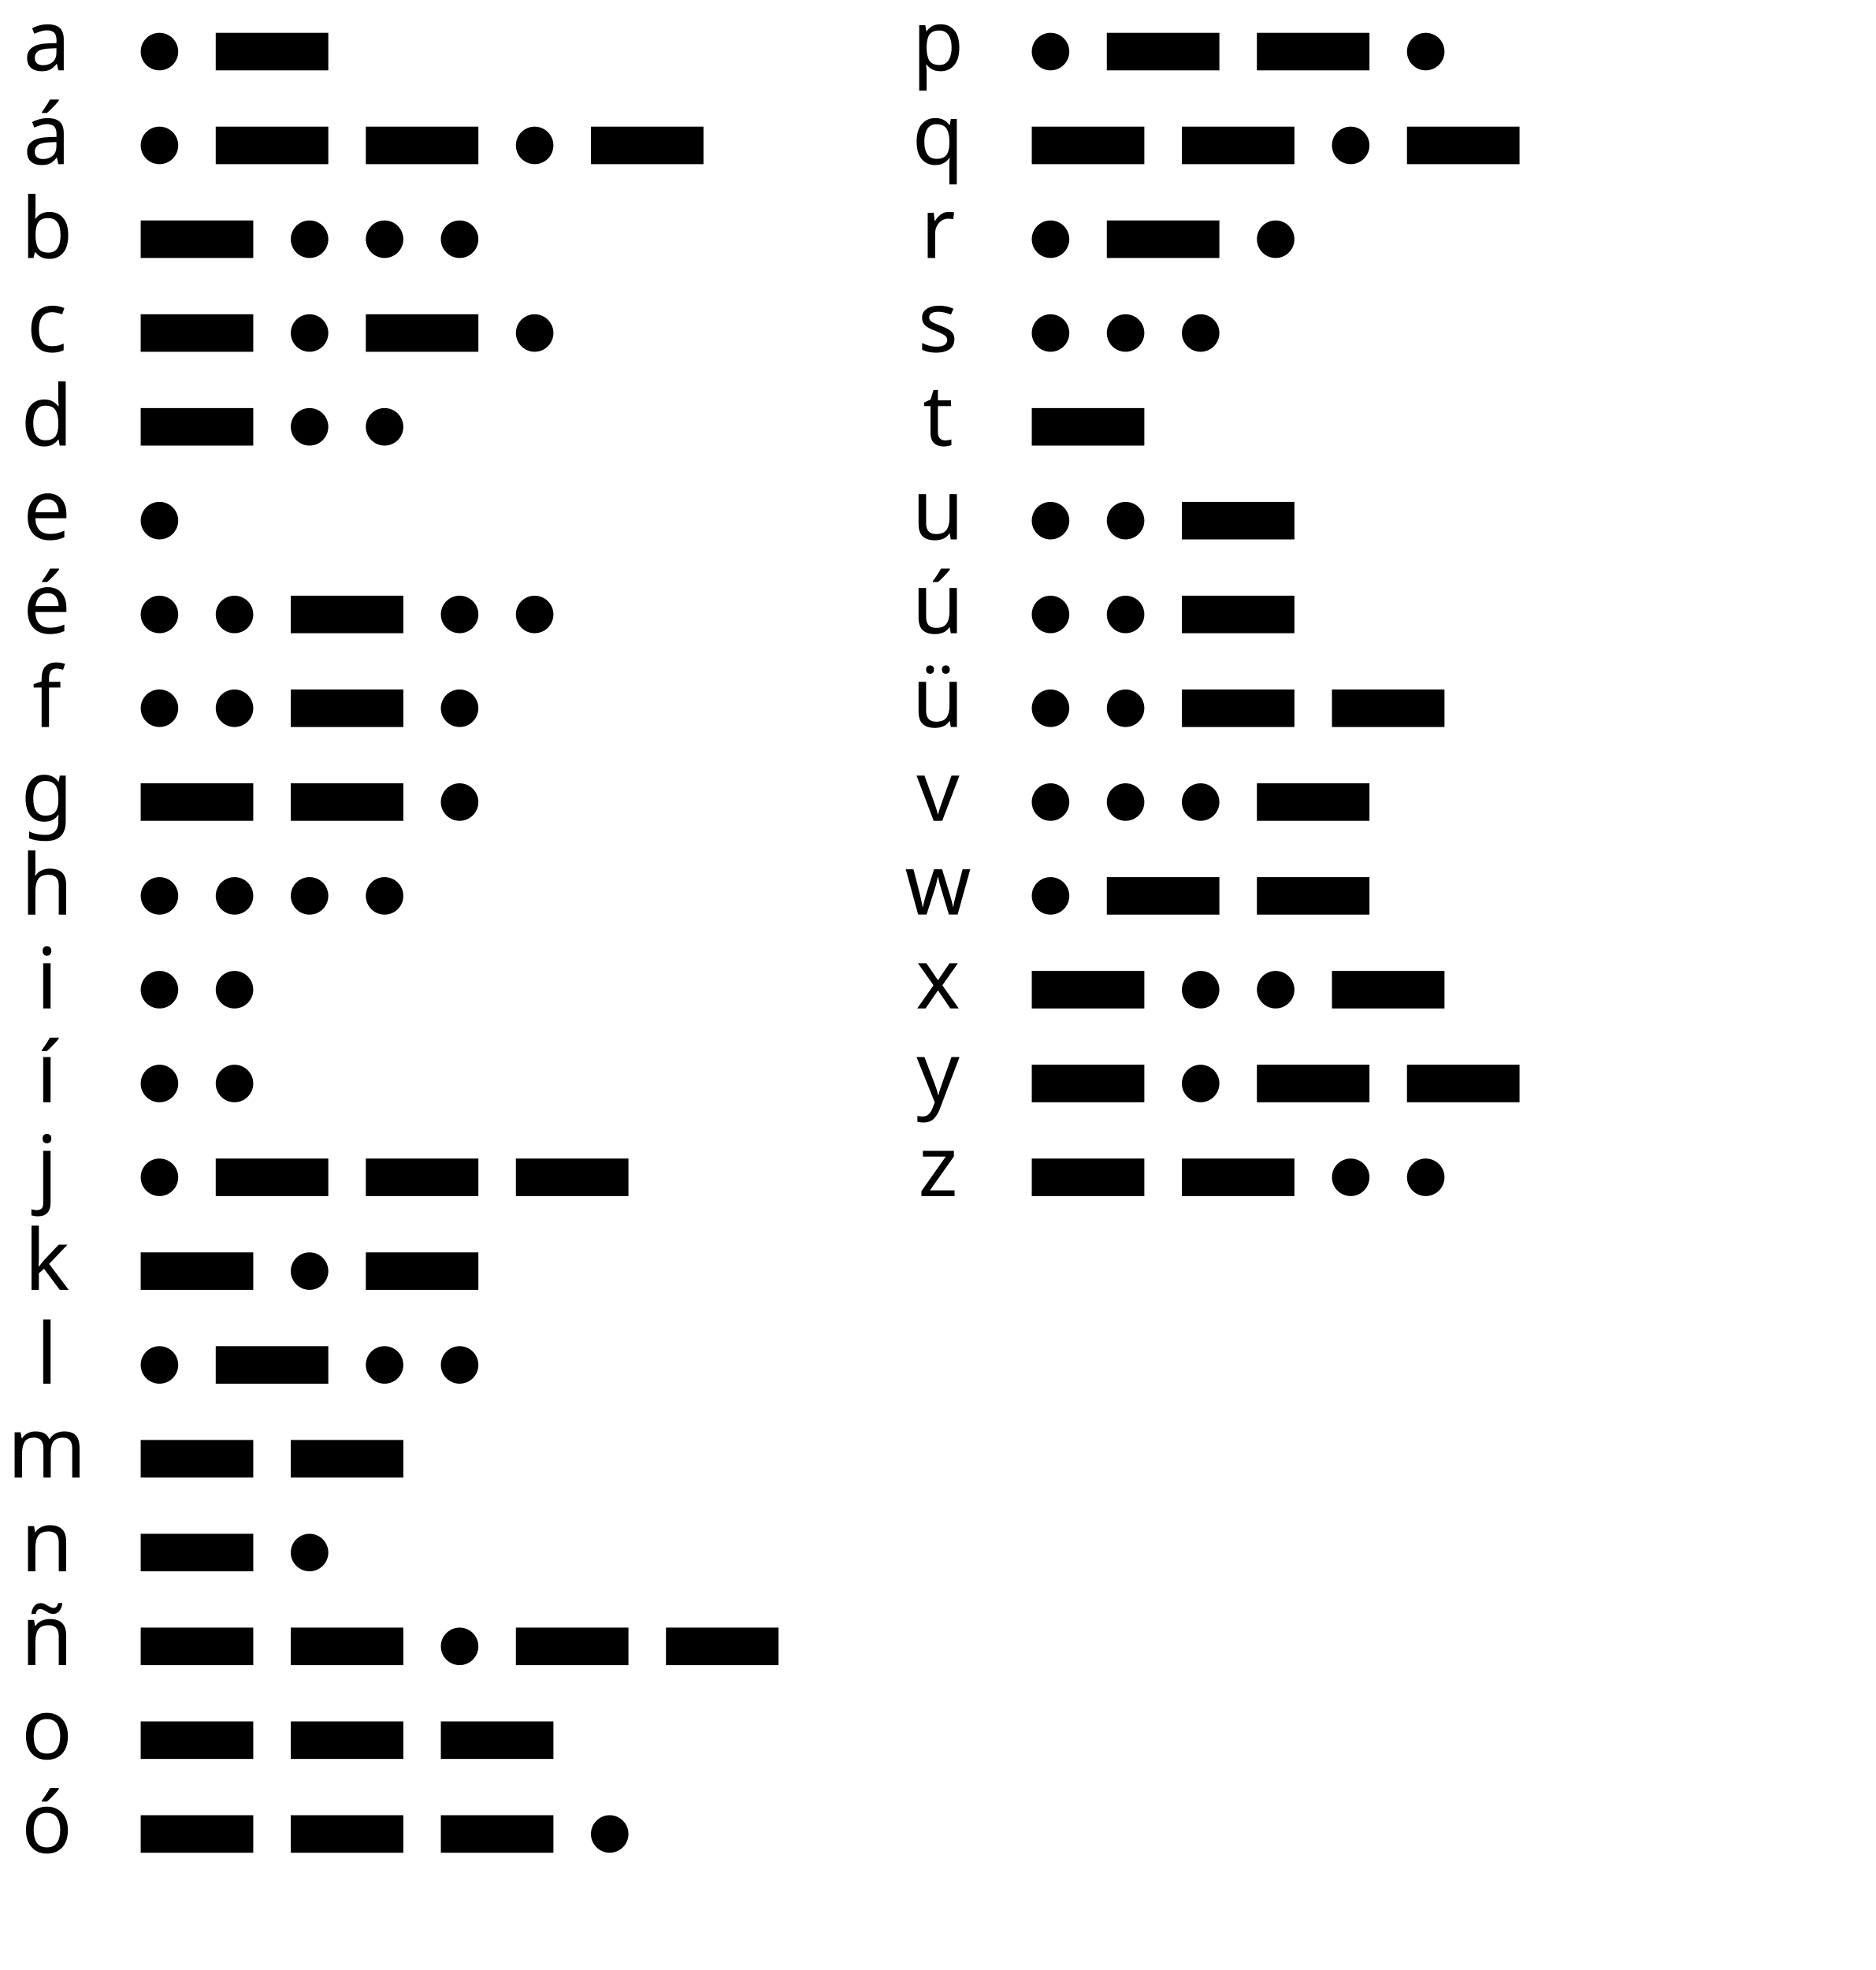
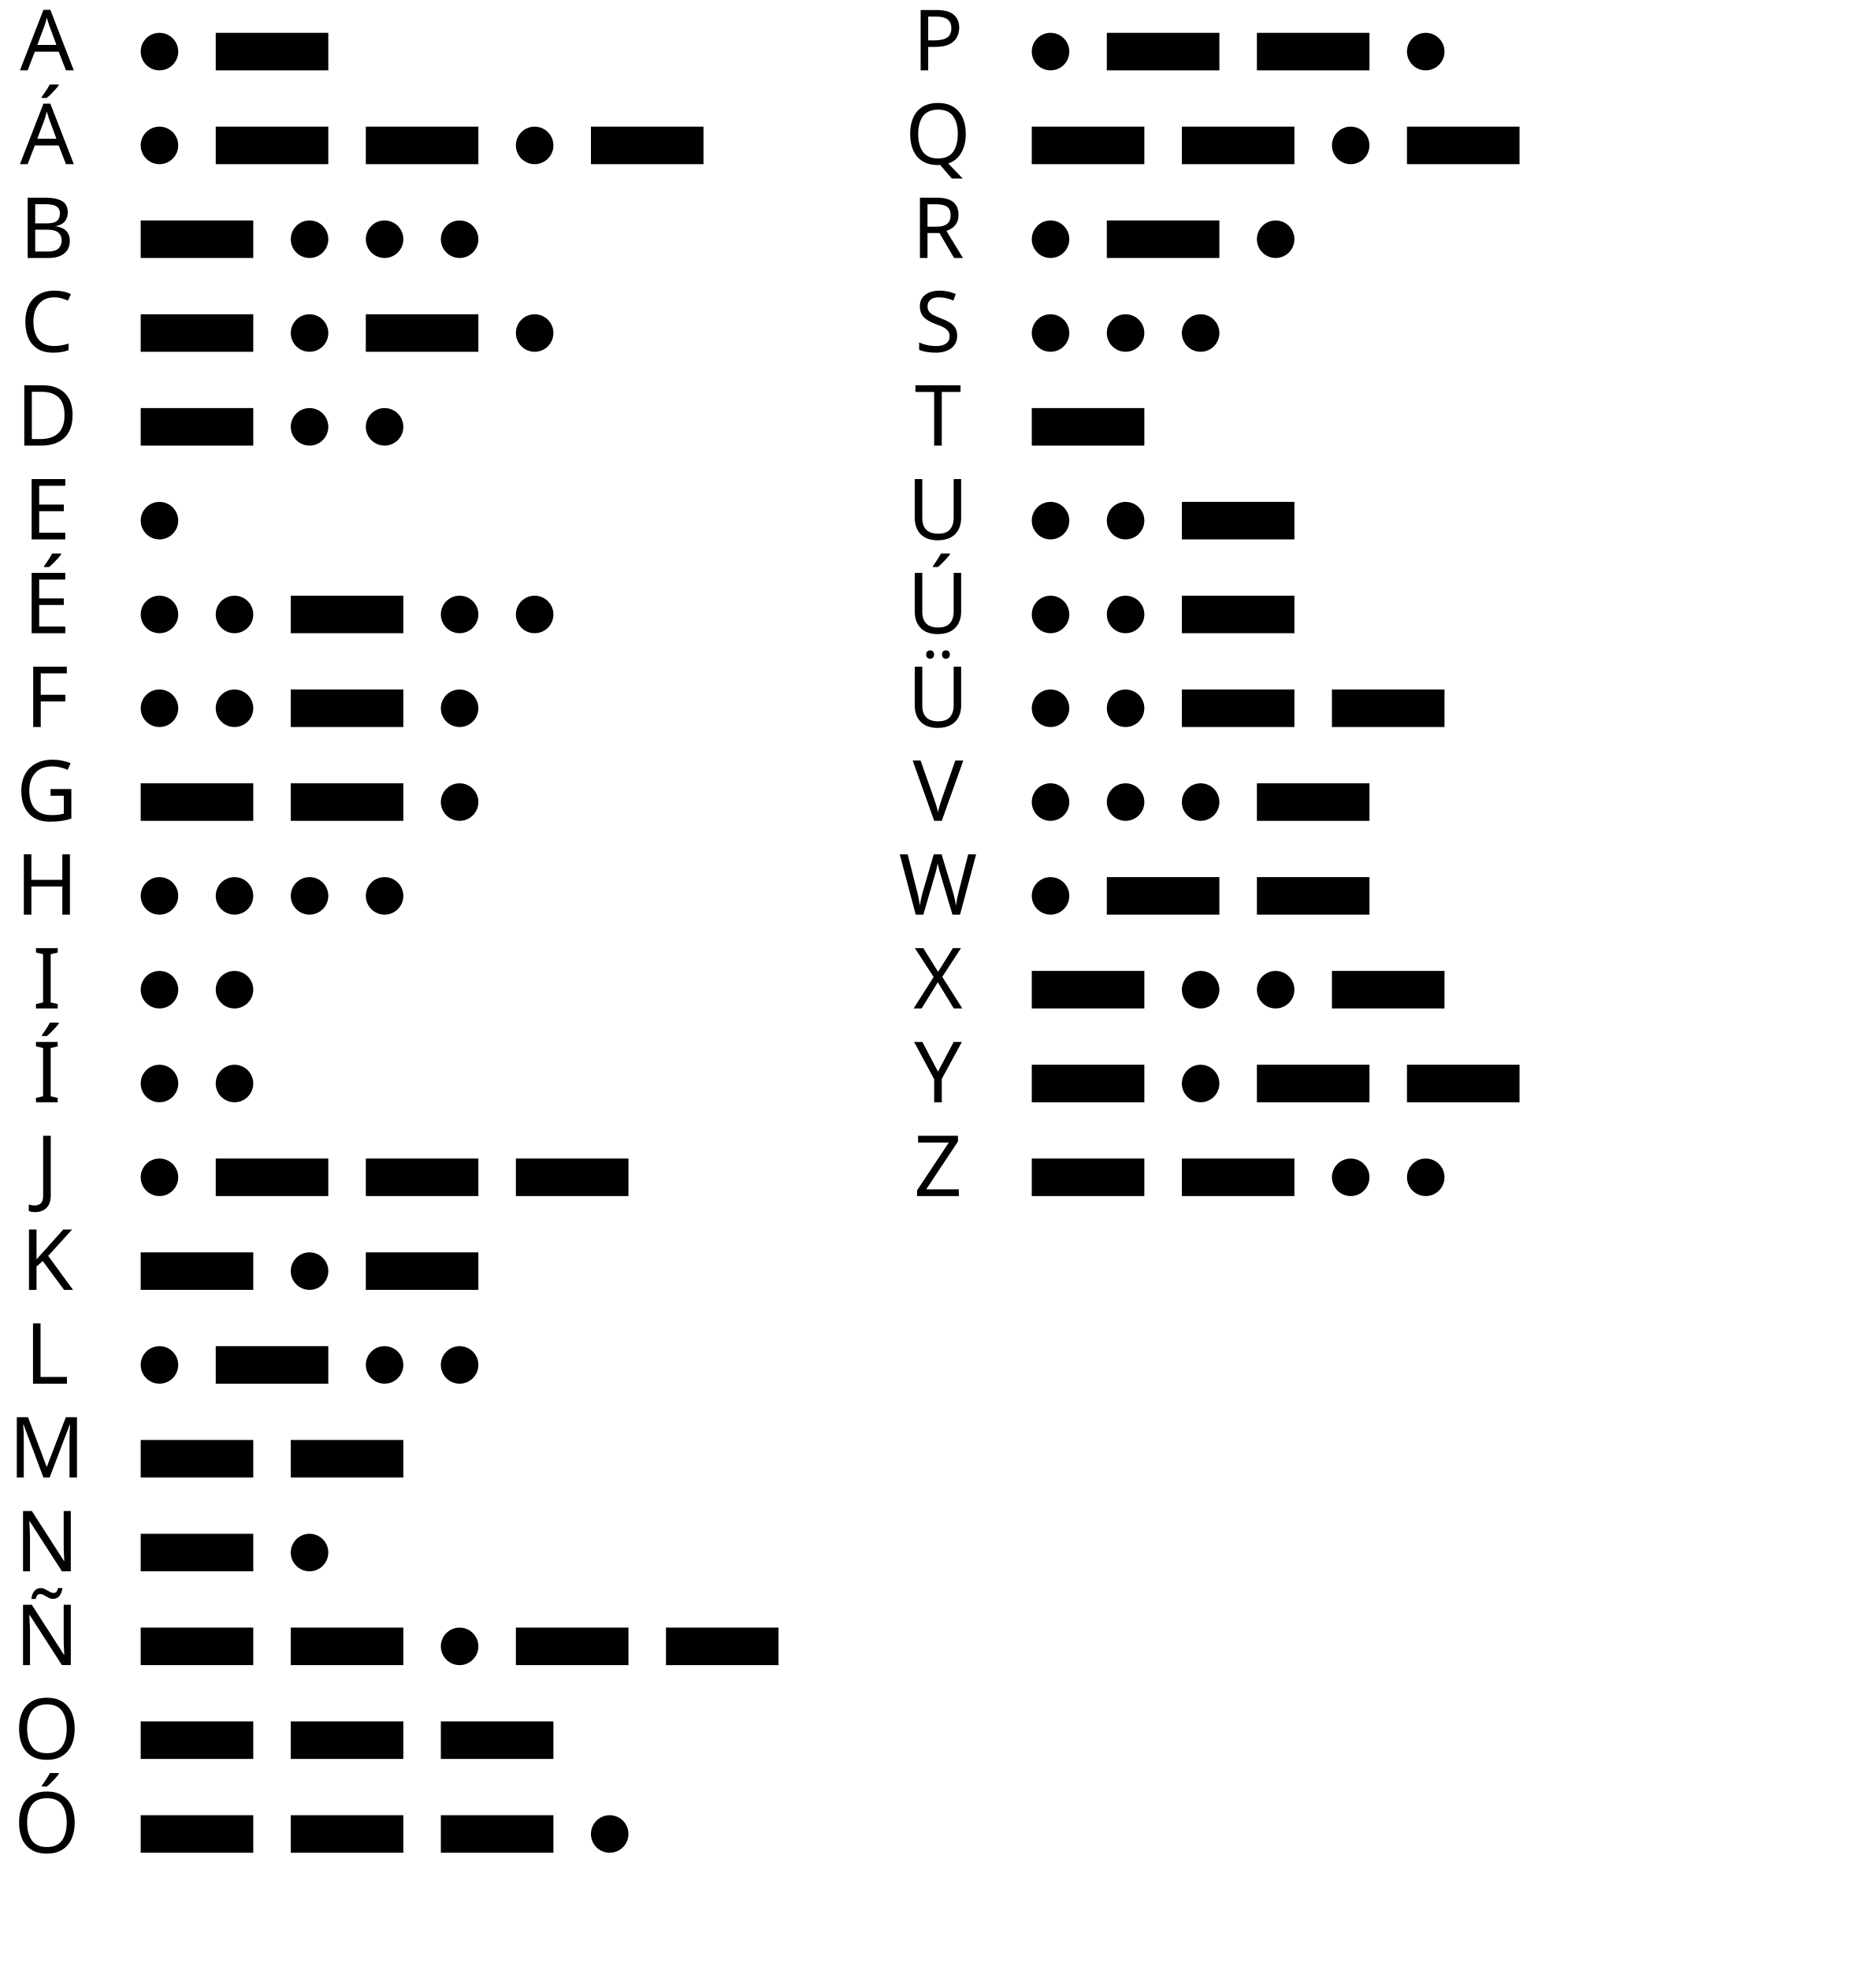
<svg xmlns="http://www.w3.org/2000/svg" width="100%" height="100%" viewBox="0 0 400 420" preserveAspectRatio="xMidYMid meet" version="1.1">
  <text font-family="Special Elite, sans-serif" text-anchor="middle" x="10" y="15" font-size="18px">
-     <tspan>a</tspan>
+     <tspan>A</tspan>
  </text>
  <circle cx="34" cy="11" r="4" />
  <rect width="24" height="8" x="46" y="7" />
  <text font-family="Special Elite, sans-serif" text-anchor="middle" x="10" y="35" font-size="18px">
-     <tspan>á</tspan>
+     <tspan>Á</tspan>
  </text>
  <circle cx="34" cy="31" r="4" />
  <rect width="24" height="8" x="46" y="27" />
  <rect width="24" height="8" x="78" y="27" />
  <circle cx="114" cy="31" r="4" />
  <rect width="24" height="8" x="126" y="27" />
  <text font-family="Special Elite, sans-serif" text-anchor="middle" x="10" y="55" font-size="18px">
-     <tspan>b</tspan>
+     <tspan>B</tspan>
  </text>
  <rect width="24" height="8" x="30" y="47" />
  <circle cx="66" cy="51" r="4" />
  <circle cx="82" cy="51" r="4" />
  <circle cx="98" cy="51" r="4" />
  <text font-family="Special Elite, sans-serif" text-anchor="middle" x="10" y="75" font-size="18px">
-     <tspan>c</tspan>
+     <tspan>C</tspan>
  </text>
  <rect width="24" height="8" x="30" y="67" />
  <circle cx="66" cy="71" r="4" />
  <rect width="24" height="8" x="78" y="67" />
  <circle cx="114" cy="71" r="4" />
  <text font-family="Special Elite, sans-serif" text-anchor="middle" x="10" y="95" font-size="18px">
-     <tspan>d</tspan>
+     <tspan>D</tspan>
  </text>
  <rect width="24" height="8" x="30" y="87" />
  <circle cx="66" cy="91" r="4" />
  <circle cx="82" cy="91" r="4" />
  <text font-family="Special Elite, sans-serif" text-anchor="middle" x="10" y="115" font-size="18px">
-     <tspan>e</tspan>
+     <tspan>E</tspan>
  </text>
  <circle cx="34" cy="111" r="4" />
  <text font-family="Special Elite, sans-serif" text-anchor="middle" x="10" y="135" font-size="18px">
-     <tspan>é</tspan>
+     <tspan>É</tspan>
  </text>
  <circle cx="34" cy="131" r="4" />
  <circle cx="50" cy="131" r="4" />
  <rect width="24" height="8" x="62" y="127" />
  <circle cx="98" cy="131" r="4" />
  <circle cx="114" cy="131" r="4" />
  <text font-family="Special Elite, sans-serif" text-anchor="middle" x="10" y="155" font-size="18px">
-     <tspan>f</tspan>
+     <tspan>F</tspan>
  </text>
  <circle cx="34" cy="151" r="4" />
  <circle cx="50" cy="151" r="4" />
  <rect width="24" height="8" x="62" y="147" />
  <circle cx="98" cy="151" r="4" />
  <text font-family="Special Elite, sans-serif" text-anchor="middle" x="10" y="175" font-size="18px">
-     <tspan>g</tspan>
+     <tspan>G</tspan>
  </text>
  <rect width="24" height="8" x="30" y="167" />
  <rect width="24" height="8" x="62" y="167" />
  <circle cx="98" cy="171" r="4" />
  <text font-family="Special Elite, sans-serif" text-anchor="middle" x="10" y="195" font-size="18px">
-     <tspan>h</tspan>
+     <tspan>H</tspan>
  </text>
  <circle cx="34" cy="191" r="4" />
  <circle cx="50" cy="191" r="4" />
  <circle cx="66" cy="191" r="4" />
  <circle cx="82" cy="191" r="4" />
  <text font-family="Special Elite, sans-serif" text-anchor="middle" x="10" y="215" font-size="18px">
-     <tspan>i</tspan>
+     <tspan>I</tspan>
  </text>
  <circle cx="34" cy="211" r="4" />
  <circle cx="50" cy="211" r="4" />
  <text font-family="Special Elite, sans-serif" text-anchor="middle" x="10" y="235" font-size="18px">
-     <tspan>í</tspan>
+     <tspan>Í</tspan>
  </text>
  <circle cx="34" cy="231" r="4" />
  <circle cx="50" cy="231" r="4" />
  <text font-family="Special Elite, sans-serif" text-anchor="middle" x="10" y="255" font-size="18px">
-     <tspan>j</tspan>
+     <tspan>J</tspan>
  </text>
  <circle cx="34" cy="251" r="4" />
  <rect width="24" height="8" x="46" y="247" />
  <rect width="24" height="8" x="78" y="247" />
  <rect width="24" height="8" x="110" y="247" />
  <text font-family="Special Elite, sans-serif" text-anchor="middle" x="10" y="275" font-size="18px">
-     <tspan>k</tspan>
+     <tspan>K</tspan>
  </text>
  <rect width="24" height="8" x="30" y="267" />
  <circle cx="66" cy="271" r="4" />
  <rect width="24" height="8" x="78" y="267" />
  <text font-family="Special Elite, sans-serif" text-anchor="middle" x="10" y="295" font-size="18px">
-     <tspan>l</tspan>
+     <tspan>L</tspan>
  </text>
  <circle cx="34" cy="291" r="4" />
  <rect width="24" height="8" x="46" y="287" />
  <circle cx="82" cy="291" r="4" />
  <circle cx="98" cy="291" r="4" />
  <text font-family="Special Elite, sans-serif" text-anchor="middle" x="10" y="315" font-size="18px">
-     <tspan>m</tspan>
+     <tspan>M</tspan>
  </text>
  <rect width="24" height="8" x="30" y="307" />
  <rect width="24" height="8" x="62" y="307" />
  <text font-family="Special Elite, sans-serif" text-anchor="middle" x="10" y="335" font-size="18px">
-     <tspan>n</tspan>
+     <tspan>N</tspan>
  </text>
  <rect width="24" height="8" x="30" y="327" />
  <circle cx="66" cy="331" r="4" />
  <text font-family="Special Elite, sans-serif" text-anchor="middle" x="10" y="355" font-size="18px">
-     <tspan>ñ</tspan>
+     <tspan>Ñ</tspan>
  </text>
  <rect width="24" height="8" x="30" y="347" />
  <rect width="24" height="8" x="62" y="347" />
  <circle cx="98" cy="351" r="4" />
  <rect width="24" height="8" x="110" y="347" />
  <rect width="24" height="8" x="142" y="347" />
  <text font-family="Special Elite, sans-serif" text-anchor="middle" x="10" y="375" font-size="18px">
-     <tspan>o</tspan>
+     <tspan>O</tspan>
  </text>
  <rect width="24" height="8" x="30" y="367" />
  <rect width="24" height="8" x="62" y="367" />
  <rect width="24" height="8" x="94" y="367" />
  <text font-family="Special Elite, sans-serif" text-anchor="middle" x="10" y="395" font-size="18px">
-     <tspan>ó</tspan>
+     <tspan>Ó</tspan>
  </text>
  <rect width="24" height="8" x="30" y="387" />
  <rect width="24" height="8" x="62" y="387" />
  <rect width="24" height="8" x="94" y="387" />
  <circle cx="130" cy="391" r="4" />
  <text font-family="Special Elite, sans-serif" text-anchor="middle" x="200" y="15" font-size="18px">
-     <tspan>p</tspan>
+     <tspan>P</tspan>
  </text>
  <circle cx="224" cy="11" r="4" />
  <rect width="24" height="8" x="236" y="7" />
  <rect width="24" height="8" x="268" y="7" />
  <circle cx="304" cy="11" r="4" />
  <text font-family="Special Elite, sans-serif" text-anchor="middle" x="200" y="35" font-size="18px">
-     <tspan>q</tspan>
+     <tspan>Q</tspan>
  </text>
  <rect width="24" height="8" x="220" y="27" />
  <rect width="24" height="8" x="252" y="27" />
  <circle cx="288" cy="31" r="4" />
  <rect width="24" height="8" x="300" y="27" />
  <text font-family="Special Elite, sans-serif" text-anchor="middle" x="200" y="55" font-size="18px">
-     <tspan>r</tspan>
+     <tspan>R</tspan>
  </text>
  <circle cx="224" cy="51" r="4" />
  <rect width="24" height="8" x="236" y="47" />
  <circle cx="272" cy="51" r="4" />
  <text font-family="Special Elite, sans-serif" text-anchor="middle" x="200" y="75" font-size="18px">
-     <tspan>s</tspan>
+     <tspan>S</tspan>
  </text>
  <circle cx="224" cy="71" r="4" />
  <circle cx="240" cy="71" r="4" />
  <circle cx="256" cy="71" r="4" />
  <text font-family="Special Elite, sans-serif" text-anchor="middle" x="200" y="95" font-size="18px">
-     <tspan>t</tspan>
+     <tspan>T</tspan>
  </text>
  <rect width="24" height="8" x="220" y="87" />
  <text font-family="Special Elite, sans-serif" text-anchor="middle" x="200" y="115" font-size="18px">
-     <tspan>u</tspan>
+     <tspan>U</tspan>
  </text>
  <circle cx="224" cy="111" r="4" />
  <circle cx="240" cy="111" r="4" />
  <rect width="24" height="8" x="252" y="107" />
  <text font-family="Special Elite, sans-serif" text-anchor="middle" x="200" y="135" font-size="18px">
-     <tspan>ú</tspan>
+     <tspan>Ú</tspan>
  </text>
  <circle cx="224" cy="131" r="4" />
  <circle cx="240" cy="131" r="4" />
  <rect width="24" height="8" x="252" y="127" />
  <text font-family="Special Elite, sans-serif" text-anchor="middle" x="200" y="155" font-size="18px">
-     <tspan>ü</tspan>
+     <tspan>Ü</tspan>
  </text>
  <circle cx="224" cy="151" r="4" />
  <circle cx="240" cy="151" r="4" />
  <rect width="24" height="8" x="252" y="147" />
  <rect width="24" height="8" x="284" y="147" />
  <text font-family="Special Elite, sans-serif" text-anchor="middle" x="200" y="175" font-size="18px">
-     <tspan>v</tspan>
+     <tspan>V</tspan>
  </text>
  <circle cx="224" cy="171" r="4" />
  <circle cx="240" cy="171" r="4" />
  <circle cx="256" cy="171" r="4" />
  <rect width="24" height="8" x="268" y="167" />
  <text font-family="Special Elite, sans-serif" text-anchor="middle" x="200" y="195" font-size="18px">
-     <tspan>w</tspan>
+     <tspan>W</tspan>
  </text>
  <circle cx="224" cy="191" r="4" />
  <rect width="24" height="8" x="236" y="187" />
  <rect width="24" height="8" x="268" y="187" />
  <text font-family="Special Elite, sans-serif" text-anchor="middle" x="200" y="215" font-size="18px">
-     <tspan>x</tspan>
+     <tspan>X</tspan>
  </text>
  <rect width="24" height="8" x="220" y="207" />
  <circle cx="256" cy="211" r="4" />
  <circle cx="272" cy="211" r="4" />
  <rect width="24" height="8" x="284" y="207" />
  <text font-family="Special Elite, sans-serif" text-anchor="middle" x="200" y="235" font-size="18px">
-     <tspan>y</tspan>
+     <tspan>Y</tspan>
  </text>
  <rect width="24" height="8" x="220" y="227" />
  <circle cx="256" cy="231" r="4" />
  <rect width="24" height="8" x="268" y="227" />
  <rect width="24" height="8" x="300" y="227" />
  <text font-family="Special Elite, sans-serif" text-anchor="middle" x="200" y="255" font-size="18px">
-     <tspan>z</tspan>
+     <tspan>Z</tspan>
  </text>
  <rect width="24" height="8" x="220" y="247" />
  <rect width="24" height="8" x="252" y="247" />
  <circle cx="288" cy="251" r="4" />
  <circle cx="304" cy="251" r="4" />
</svg>
